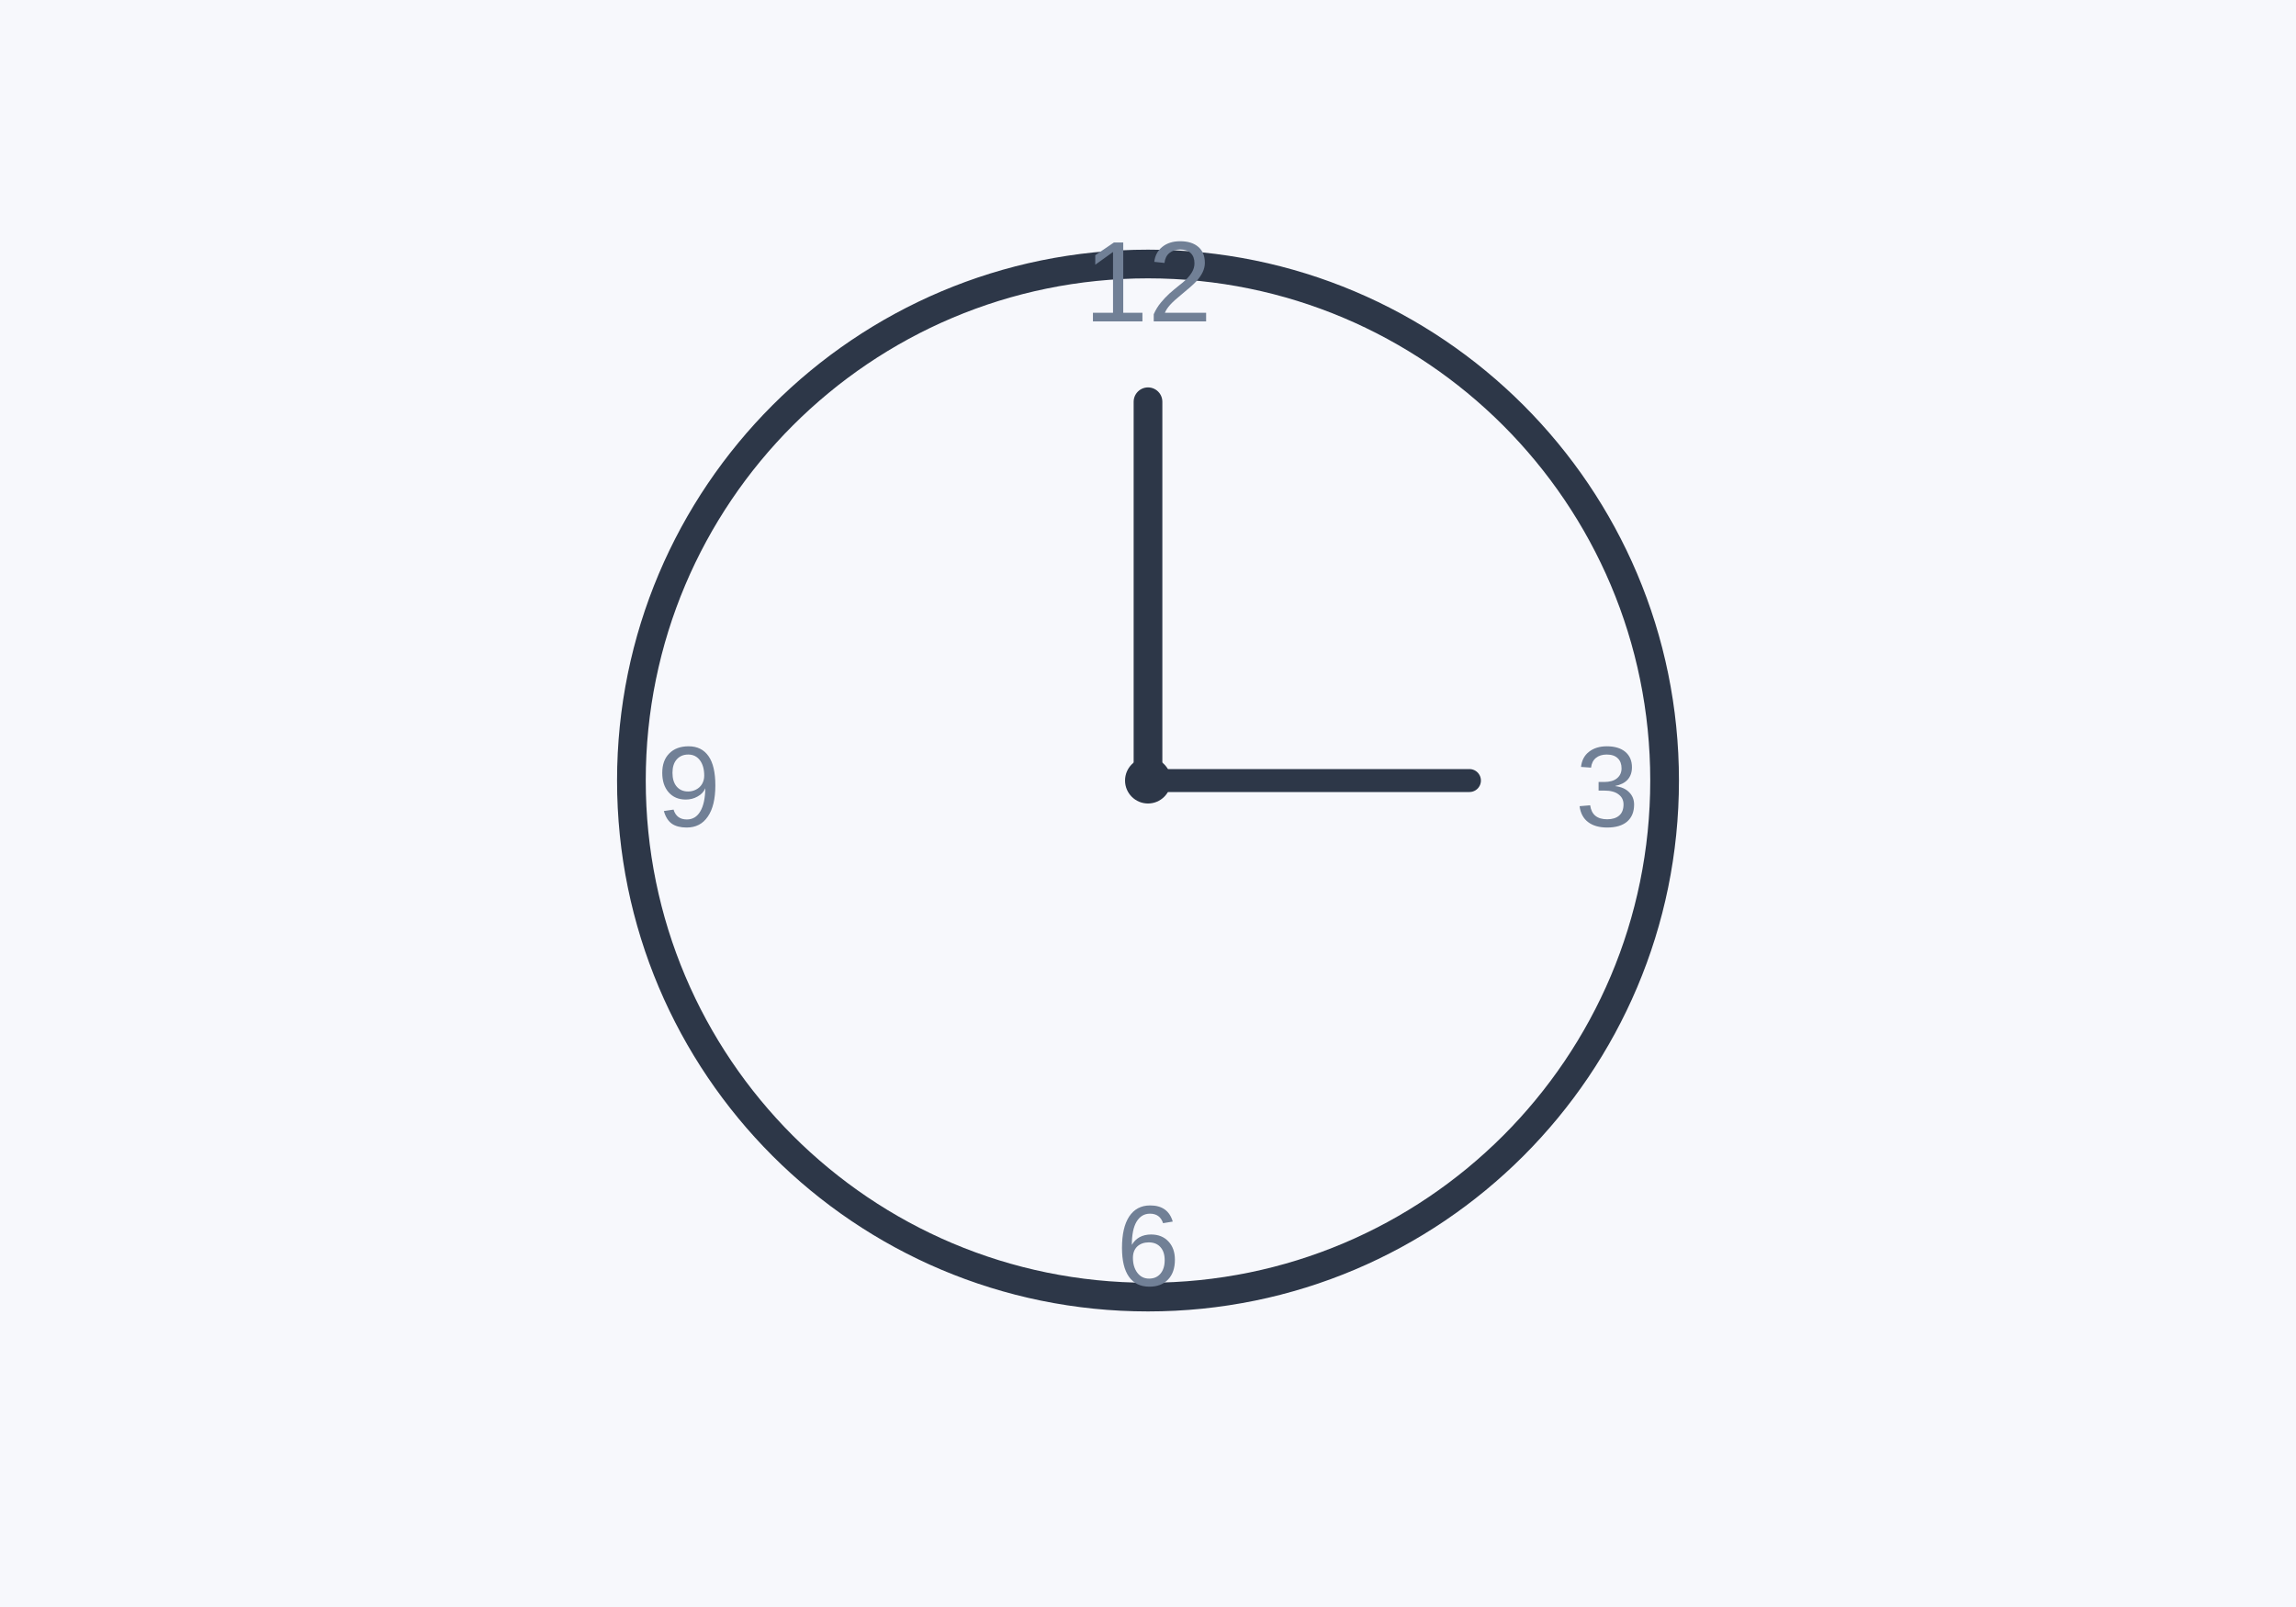
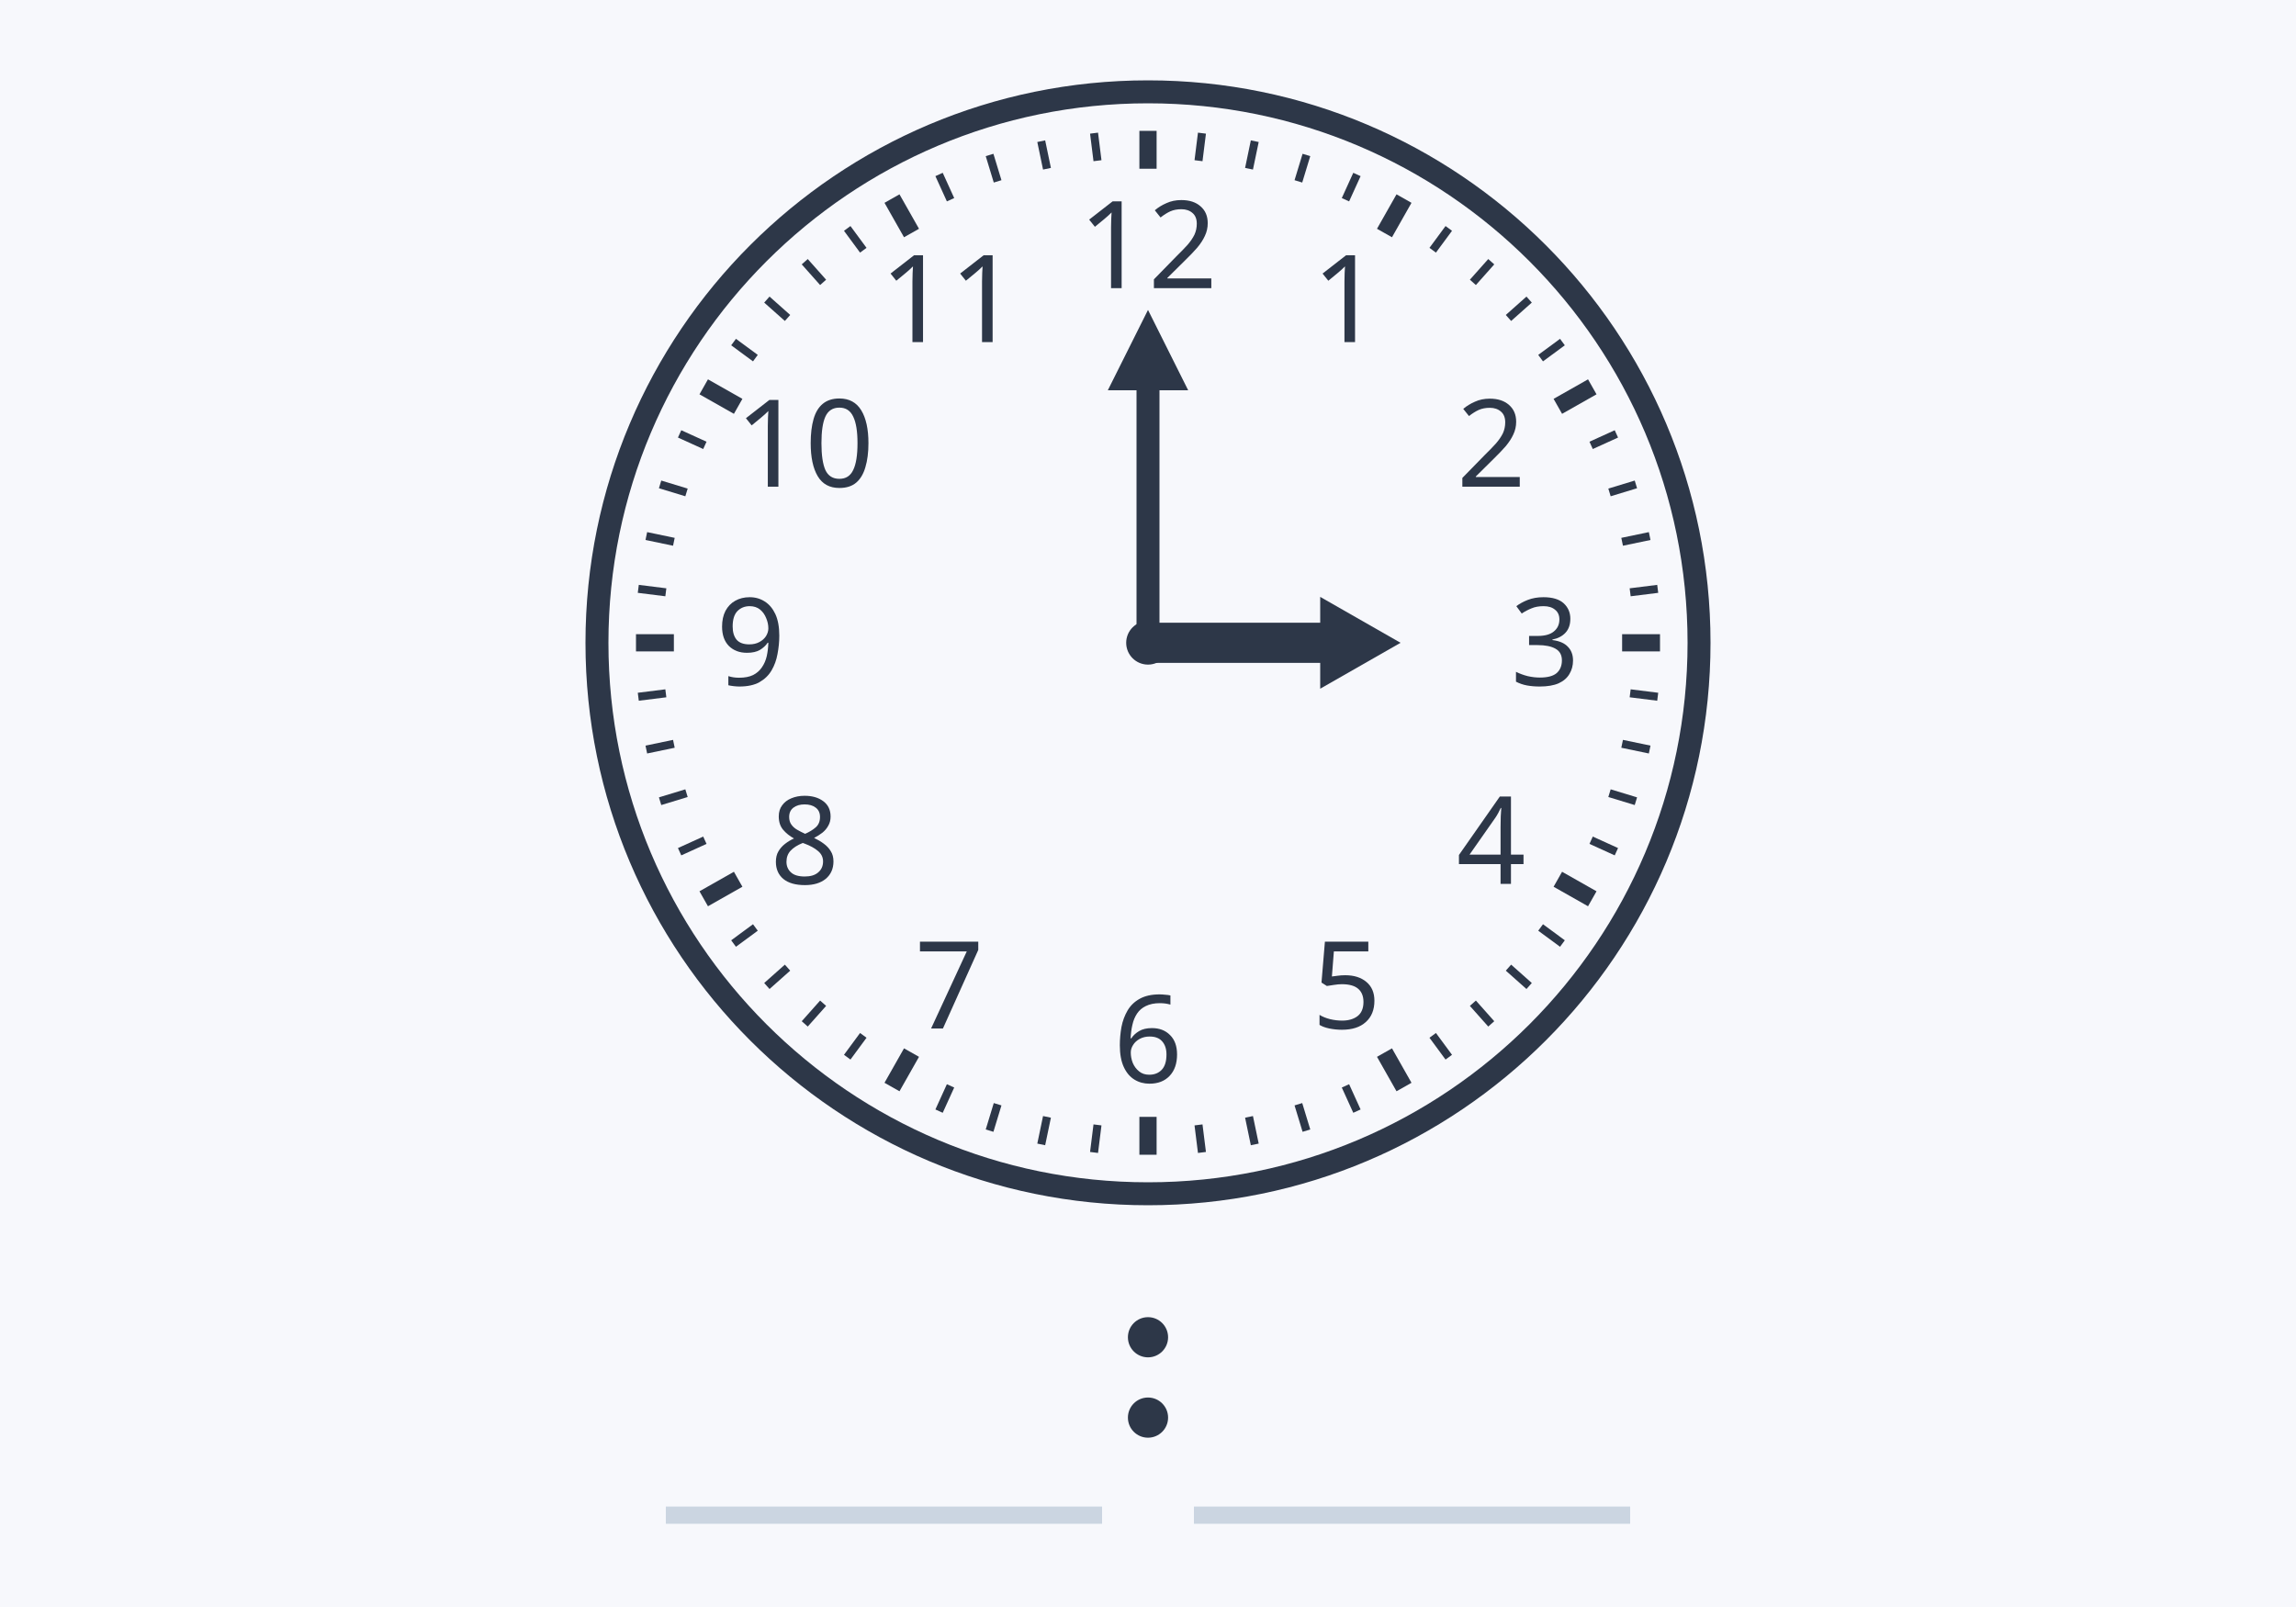
<svg xmlns="http://www.w3.org/2000/svg" viewBox="0 0 200 140">
  <rect width="200" height="140" fill="#f7f8fc" />
-   <circle cx="100" cy="68" r="45" fill="none" stroke="#2d3748" stroke-width="2.5" />
-   <circle cx="100" cy="68" r="2" fill="#2d3748" />
-   <line x1="100" y1="68" x2="100" y2="35" stroke="#2d3748" stroke-width="2.5" stroke-linecap="round" />
-   <line x1="100" y1="68" x2="128" y2="68" stroke="#2d3748" stroke-width="2" stroke-linecap="round" />
-   <text x="100" y="28" text-anchor="middle" font-size="10" fill="#718096" font-family="Arial">12</text>
-   <text x="140" y="72" text-anchor="middle" font-size="10" fill="#718096" font-family="Arial">3</text>
-   <text x="100" y="112" text-anchor="middle" font-size="10" fill="#718096" font-family="Arial">6</text>
-   <text x="60" y="72" text-anchor="middle" font-size="10" fill="#718096" font-family="Arial">9</text>
+   <circle cx="100" cy="56" r="48" fill="none" stroke="#2d3748" stroke-width="2" />
+   <line x1="120.6" y1="20.3" x2="122.3" y2="17.3" stroke="#2d3748" stroke-width="1.5" />
+   <line x1="104.4" y1="14.0" x2="104.7" y2="11.6" stroke="#2d3748" stroke-width="0.7" />
+   <line x1="108.8" y1="14.7" x2="109.3" y2="12.3" stroke="#2d3748" stroke-width="0.7" />
+   <line x1="113.1" y1="15.8" x2="113.8" y2="13.5" stroke="#2d3748" stroke-width="0.7" />
+   <line x1="117.2" y1="17.4" x2="118.2" y2="15.2" stroke="#2d3748" stroke-width="0.7" />
+   <text x="117.3" y="29.8" text-anchor="middle" font-family="Google Sans Flex, sans-serif" font-size="10.6" font-weight="500" fill="#2d3748">1</text>
+   <line x1="135.7" y1="35.4" x2="138.7" y2="33.7" stroke="#2d3748" stroke-width="1.5" />
+   <line x1="124.8" y1="21.8" x2="126.2" y2="19.9" stroke="#2d3748" stroke-width="0.7" />
+   <line x1="128.3" y1="24.6" x2="129.9" y2="22.8" stroke="#2d3748" stroke-width="0.7" />
+   <line x1="131.4" y1="27.7" x2="133.2" y2="26.1" stroke="#2d3748" stroke-width="0.7" />
+   <line x1="134.2" y1="31.2" x2="136.1" y2="29.8" stroke="#2d3748" stroke-width="0.7" />
+   <text x="129.9" y="42.4" text-anchor="middle" font-family="Google Sans Flex, sans-serif" font-size="10.6" font-weight="500" fill="#2d3748">2</text>
+   <line x1="141.3" y1="56.0" x2="144.6" y2="56.0" stroke="#2d3748" stroke-width="1.5" />
+   <line x1="138.6" y1="38.8" x2="140.8" y2="37.8" stroke="#2d3748" stroke-width="0.7" />
+   <line x1="140.2" y1="42.9" x2="142.5" y2="42.2" stroke="#2d3748" stroke-width="0.7" />
+   <line x1="141.3" y1="47.2" x2="143.7" y2="46.7" stroke="#2d3748" stroke-width="0.7" />
+   <line x1="142.0" y1="51.6" x2="144.4" y2="51.3" stroke="#2d3748" stroke-width="0.7" />
+   <text x="134.6" y="59.7" text-anchor="middle" font-family="Google Sans Flex, sans-serif" font-size="10.6" font-weight="500" fill="#2d3748">3</text>
+   <line x1="135.7" y1="76.6" x2="138.7" y2="78.3" stroke="#2d3748" stroke-width="1.5" />
+   <line x1="142.0" y1="60.4" x2="144.4" y2="60.7" stroke="#2d3748" stroke-width="0.7" />
+   <line x1="141.3" y1="64.8" x2="143.7" y2="65.3" stroke="#2d3748" stroke-width="0.7" />
+   <line x1="140.2" y1="69.1" x2="142.5" y2="69.8" stroke="#2d3748" stroke-width="0.7" />
+   <line x1="138.6" y1="73.2" x2="140.8" y2="74.2" stroke="#2d3748" stroke-width="0.7" />
+   <text x="129.9" y="77.0" text-anchor="middle" font-family="Google Sans Flex, sans-serif" font-size="10.6" font-weight="500" fill="#2d3748">4</text>
+   <line x1="120.6" y1="91.7" x2="122.3" y2="94.7" stroke="#2d3748" stroke-width="1.5" />
+   <line x1="134.2" y1="80.8" x2="136.1" y2="82.2" stroke="#2d3748" stroke-width="0.7" />
+   <line x1="131.4" y1="84.3" x2="133.2" y2="85.9" stroke="#2d3748" stroke-width="0.7" />
+   <line x1="128.3" y1="87.4" x2="129.9" y2="89.2" stroke="#2d3748" stroke-width="0.7" />
+   <line x1="124.8" y1="90.2" x2="126.2" y2="92.1" stroke="#2d3748" stroke-width="0.7" />
+   <text x="117.3" y="89.6" text-anchor="middle" font-family="Google Sans Flex, sans-serif" font-size="10.6" font-weight="500" fill="#2d3748">5</text>
+   <line x1="100.0" y1="97.3" x2="100.0" y2="100.6" stroke="#2d3748" stroke-width="1.5" />
+   <line x1="117.2" y1="94.6" x2="118.2" y2="96.8" stroke="#2d3748" stroke-width="0.7" />
+   <line x1="113.1" y1="96.2" x2="113.8" y2="98.5" stroke="#2d3748" stroke-width="0.7" />
+   <line x1="108.8" y1="97.3" x2="109.3" y2="99.7" stroke="#2d3748" stroke-width="0.7" />
+   <line x1="104.4" y1="98.0" x2="104.7" y2="100.4" stroke="#2d3748" stroke-width="0.7" />
+   <text x="100.0" y="94.3" text-anchor="middle" font-family="Google Sans Flex, sans-serif" font-size="10.6" font-weight="500" fill="#2d3748">6</text>
+   <line x1="79.4" y1="91.7" x2="77.7" y2="94.7" stroke="#2d3748" stroke-width="1.5" />
+   <line x1="95.6" y1="98.0" x2="95.3" y2="100.4" stroke="#2d3748" stroke-width="0.7" />
+   <line x1="91.2" y1="97.3" x2="90.7" y2="99.7" stroke="#2d3748" stroke-width="0.7" />
+   <line x1="86.9" y1="96.2" x2="86.2" y2="98.5" stroke="#2d3748" stroke-width="0.7" />
+   <line x1="82.8" y1="94.6" x2="81.8" y2="96.8" stroke="#2d3748" stroke-width="0.7" />
+   <text x="82.7" y="89.6" text-anchor="middle" font-family="Google Sans Flex, sans-serif" font-size="10.6" font-weight="500" fill="#2d3748">7</text>
+   <line x1="64.3" y1="76.6" x2="61.3" y2="78.3" stroke="#2d3748" stroke-width="1.5" />
+   <line x1="75.2" y1="90.2" x2="73.8" y2="92.1" stroke="#2d3748" stroke-width="0.7" />
+   <line x1="71.7" y1="87.4" x2="70.1" y2="89.2" stroke="#2d3748" stroke-width="0.7" />
+   <line x1="68.6" y1="84.3" x2="66.8" y2="85.9" stroke="#2d3748" stroke-width="0.7" />
+   <line x1="65.8" y1="80.8" x2="63.9" y2="82.2" stroke="#2d3748" stroke-width="0.7" />
+   <text x="70.1" y="77.0" text-anchor="middle" font-family="Google Sans Flex, sans-serif" font-size="10.6" font-weight="500" fill="#2d3748">8</text>
+   <line x1="58.7" y1="56.0" x2="55.4" y2="56.0" stroke="#2d3748" stroke-width="1.5" />
+   <line x1="61.4" y1="73.2" x2="59.2" y2="74.2" stroke="#2d3748" stroke-width="0.7" />
+   <line x1="59.8" y1="69.1" x2="57.5" y2="69.8" stroke="#2d3748" stroke-width="0.7" />
+   <line x1="58.7" y1="64.8" x2="56.3" y2="65.3" stroke="#2d3748" stroke-width="0.7" />
+   <line x1="58.0" y1="60.4" x2="55.6" y2="60.7" stroke="#2d3748" stroke-width="0.7" />
+   <text x="65.4" y="59.7" text-anchor="middle" font-family="Google Sans Flex, sans-serif" font-size="10.6" font-weight="500" fill="#2d3748">9</text>
+   <line x1="64.3" y1="35.4" x2="61.3" y2="33.7" stroke="#2d3748" stroke-width="1.5" />
+   <line x1="58.0" y1="51.6" x2="55.6" y2="51.3" stroke="#2d3748" stroke-width="0.7" />
+   <line x1="58.7" y1="47.2" x2="56.3" y2="46.7" stroke="#2d3748" stroke-width="0.7" />
+   <line x1="59.8" y1="42.9" x2="57.5" y2="42.2" stroke="#2d3748" stroke-width="0.7" />
+   <line x1="61.4" y1="38.8" x2="59.2" y2="37.8" stroke="#2d3748" stroke-width="0.7" />
+   <text x="70.1" y="42.4" text-anchor="middle" font-family="Google Sans Flex, sans-serif" font-size="10.6" font-weight="500" fill="#2d3748">10</text>
+   <line x1="79.4" y1="20.3" x2="77.7" y2="17.3" stroke="#2d3748" stroke-width="1.5" />
+   <line x1="65.8" y1="31.2" x2="63.9" y2="29.8" stroke="#2d3748" stroke-width="0.7" />
+   <line x1="68.6" y1="27.7" x2="66.8" y2="26.1" stroke="#2d3748" stroke-width="0.7" />
+   <line x1="71.7" y1="24.6" x2="70.1" y2="22.8" stroke="#2d3748" stroke-width="0.7" />
+   <line x1="75.2" y1="21.8" x2="73.8" y2="19.9" stroke="#2d3748" stroke-width="0.7" />
+   <text x="82.7" y="29.8" text-anchor="middle" font-family="Google Sans Flex, sans-serif" font-size="10.6" font-weight="500" fill="#2d3748">11</text>
+   <line x1="100.0" y1="14.7" x2="100.0" y2="11.4" stroke="#2d3748" stroke-width="1.5" />
+   <line x1="82.8" y1="17.4" x2="81.8" y2="15.2" stroke="#2d3748" stroke-width="0.7" />
+   <line x1="86.9" y1="15.8" x2="86.2" y2="13.5" stroke="#2d3748" stroke-width="0.7" />
+   <line x1="91.2" y1="14.7" x2="90.7" y2="12.3" stroke="#2d3748" stroke-width="0.7" />
+   <line x1="95.6" y1="14.0" x2="95.3" y2="11.6" stroke="#2d3748" stroke-width="0.7" />
+   <text x="100.0" y="25.1" text-anchor="middle" font-family="Google Sans Flex, sans-serif" font-size="10.6" font-weight="500" fill="#2d3748">12</text>
+   <line x1="100" y1="56" x2="115" y2="56" stroke="#2d3748" stroke-width="3.5" stroke-linecap="round" />
+   <polygon points="115,52 122,56 115,60" fill="#2d3748" />
+   <line x1="100" y1="56" x2="100" y2="34" stroke="#2d3748" stroke-width="2" stroke-linecap="round" />
+   <polygon points="96.5,34 100,27 103.5,34" fill="#2d3748" />
+   <circle cx="100" cy="56" r="1.9" fill="#2d3748" />
+   <circle cx="100" cy="116.5" r="1.75" fill="#2d3748" />
+   <circle cx="100" cy="123.5" r="1.75" fill="#2d3748" />
+   <line x1="58" y1="132" x2="96" y2="132" stroke="#cbd5e1" stroke-width="1.5" />
+   <line x1="104" y1="132" x2="142" y2="132" stroke="#cbd5e1" stroke-width="1.5" />
</svg>
